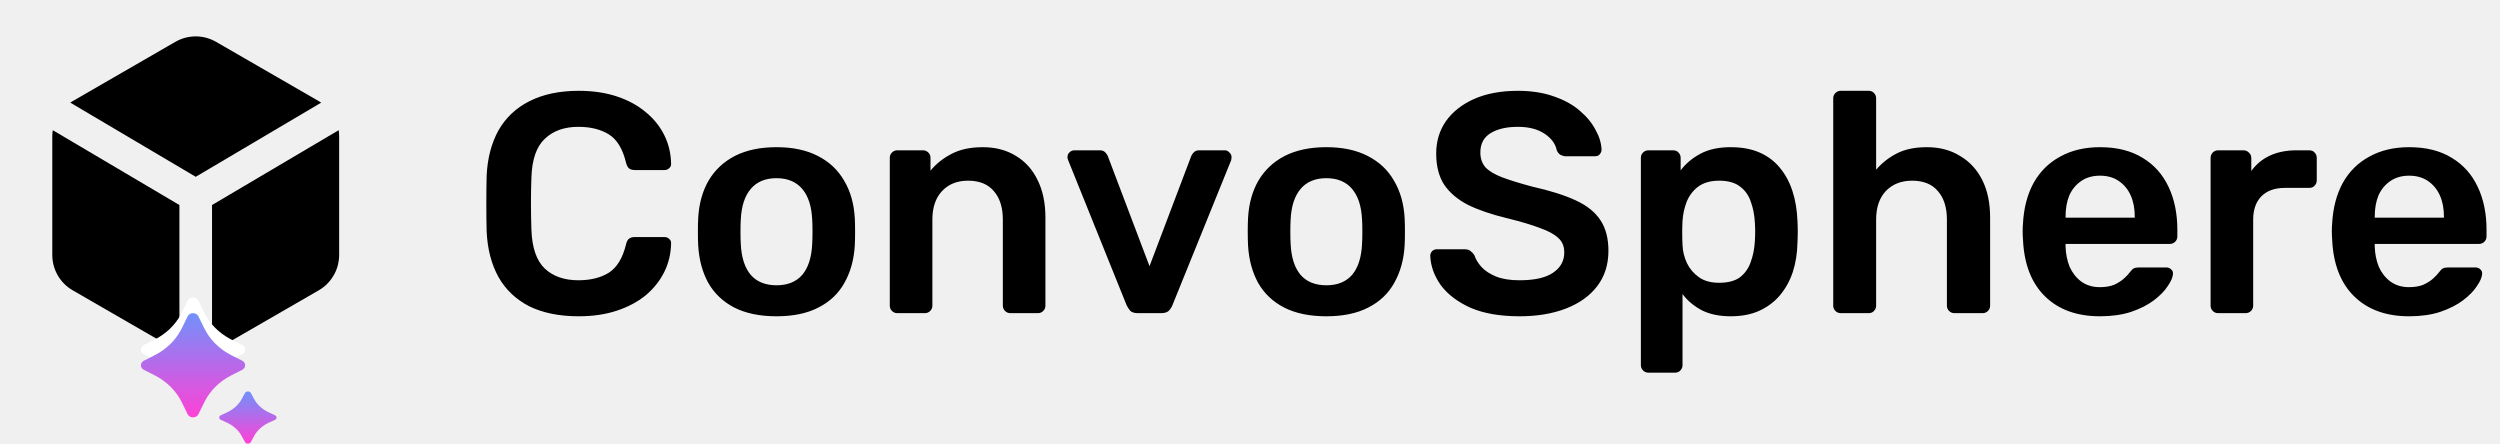
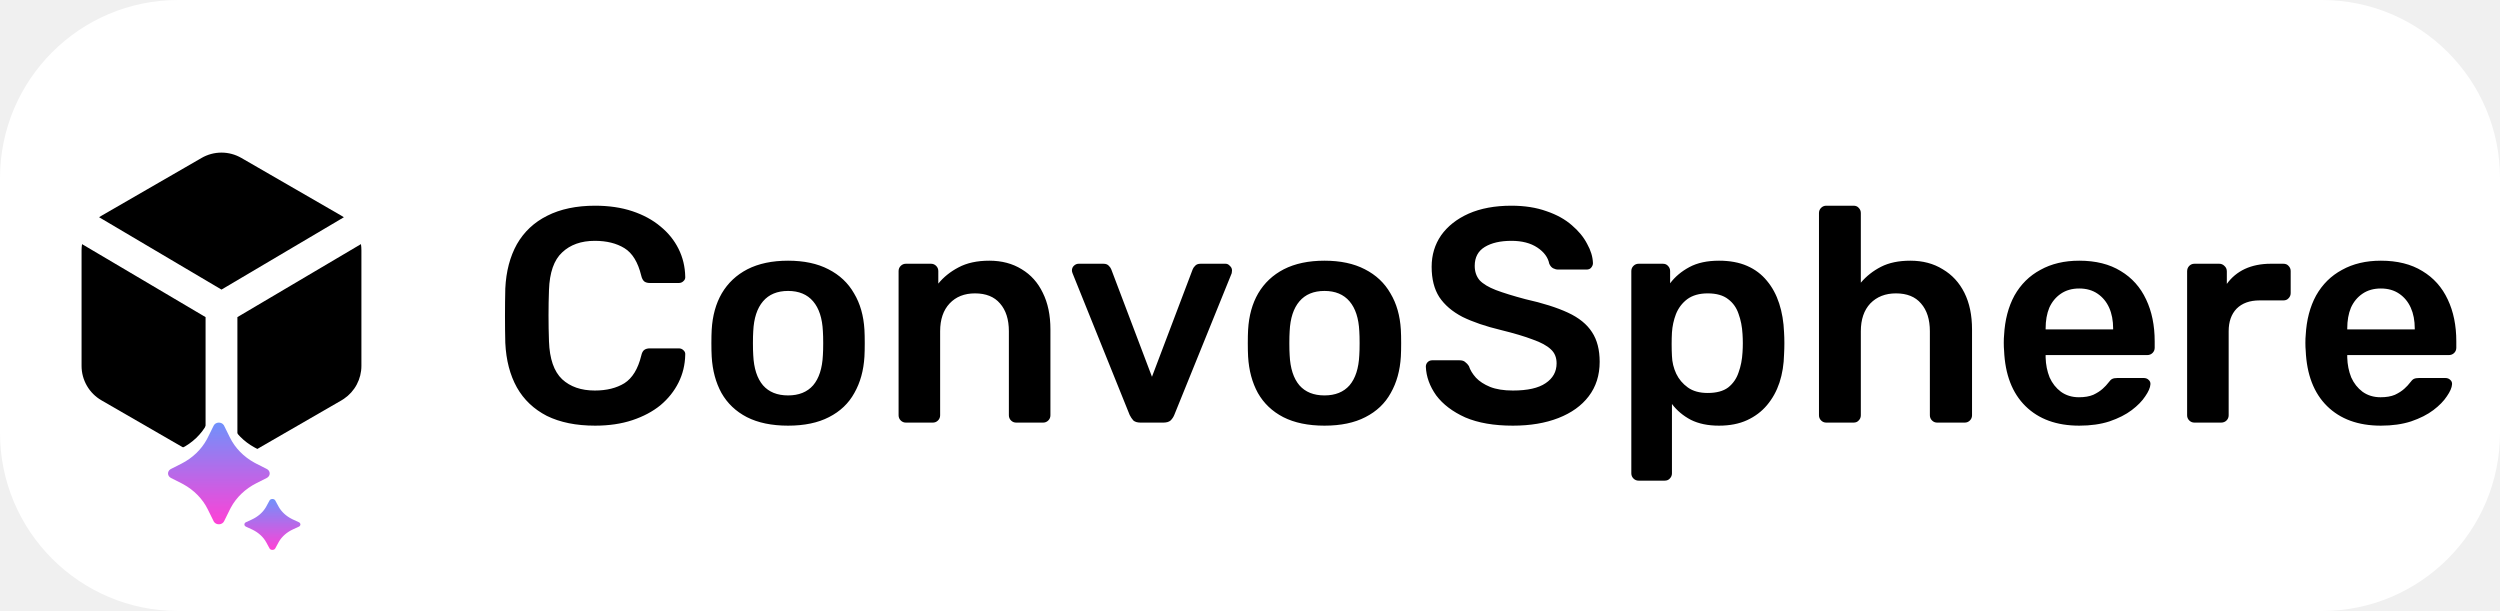
- <svg xmlns="http://www.w3.org/2000/svg" width="479" height="85" viewBox="0 0 479 85" fill="none">
-   <path d="M64.891 24.944L64.959 25.538L64.981 26.144V48.856C64.981 50.133 64.668 51.39 64.069 52.518C63.47 53.646 62.604 54.609 61.547 55.325L61.078 55.622L41.406 66.978L41.019 67.188L40.625 67.375V39.281L64.891 24.944ZM10.109 24.944L34.375 39.284V67.372C34.108 67.255 33.847 67.124 33.594 66.978L13.925 55.622C12.737 54.936 11.751 53.95 11.066 52.762C10.38 51.575 10.019 50.228 10.019 48.856V26.144C10.019 25.738 10.05 25.337 10.113 24.944H10.109ZM41.406 8.022L61.075 19.378C61.231 19.472 61.388 19.566 61.538 19.666L37.5 33.875L13.463 19.663C13.613 19.561 13.768 19.465 13.925 19.375L33.594 8.019C34.781 7.333 36.129 6.972 37.5 6.972C38.871 6.972 40.219 7.336 41.406 8.022Z" fill="black" />
-   <path d="M35.96 57.6C36.335 56.84 37.491 56.803 37.945 57.486L38.01 57.6L39.167 59.945C40.178 61.992 41.858 63.712 43.984 64.876L44.342 65.065L46.396 66.105C46.56 66.187 46.697 66.305 46.797 66.447C46.897 66.59 46.956 66.753 46.968 66.921C46.98 67.089 46.945 67.257 46.866 67.41C46.788 67.563 46.667 67.696 46.517 67.797L46.397 67.867L44.342 68.907C42.173 70.005 40.429 71.673 39.342 73.689L39.167 74.027L38.01 76.372C37.635 77.132 36.479 77.169 36.025 76.486L35.96 76.372L34.803 74.027C33.792 71.98 32.112 70.259 29.986 69.096L29.628 68.907L27.574 67.867C27.41 67.784 27.273 67.666 27.173 67.524C27.073 67.381 27.014 67.218 27.002 67.05C26.99 66.882 27.025 66.714 27.104 66.561C27.183 66.408 27.302 66.275 27.453 66.175L27.573 66.105L29.628 65.065C31.797 63.966 33.541 62.298 34.628 60.283L34.803 59.945L35.96 57.6Z" fill="white" />
-   <path d="M35.96 60.6C36.335 59.84 37.491 59.803 37.945 60.486L38.01 60.6L39.167 62.945C40.178 64.992 41.858 66.712 43.984 67.876L44.342 68.065L46.396 69.105C46.56 69.187 46.697 69.305 46.797 69.447C46.897 69.59 46.956 69.753 46.968 69.921C46.98 70.089 46.945 70.257 46.866 70.41C46.788 70.563 46.667 70.696 46.517 70.797L46.397 70.867L44.342 71.907C42.173 73.005 40.429 74.673 39.342 76.689L39.167 77.027L38.01 79.372C37.635 80.132 36.479 80.169 36.025 79.486L35.96 79.372L34.803 77.027C33.792 74.98 32.112 73.259 29.986 72.096L29.628 71.907L27.574 70.867C27.41 70.784 27.273 70.666 27.173 70.524C27.073 70.381 27.014 70.218 27.002 70.05C26.99 69.882 27.025 69.714 27.104 69.561C27.183 69.408 27.302 69.275 27.453 69.175L27.573 69.105L29.628 68.065C31.797 66.966 33.541 65.298 34.628 63.283L34.803 62.945L35.96 60.6Z" fill="url(#paint0_linear_24_96)" />
-   <path d="M46.935 75.3C47.142 74.92 47.779 74.901 48.029 75.243L48.065 75.3L48.702 76.474C49.259 77.499 50.184 78.361 51.355 78.944L51.552 79.038L52.684 79.559C52.774 79.6 52.85 79.659 52.905 79.731C52.96 79.802 52.992 79.883 52.999 79.968C53.005 80.052 52.986 80.136 52.943 80.213C52.9 80.289 52.833 80.356 52.751 80.406L52.685 80.441L51.552 80.962C50.358 81.512 49.397 82.347 48.798 83.356L48.702 83.526L48.065 84.7C47.858 85.08 47.221 85.099 46.971 84.757L46.935 84.7L46.298 83.526C45.741 82.501 44.816 81.639 43.645 81.056L43.448 80.962L42.316 80.441C42.226 80.4 42.15 80.341 42.095 80.269C42.04 80.198 42.008 80.117 42.001 80.032C41.995 79.948 42.014 79.864 42.057 79.787C42.1 79.711 42.167 79.644 42.249 79.594L42.315 79.559L43.448 79.038C44.642 78.488 45.603 77.653 46.202 76.644L46.298 76.474L46.935 75.3Z" fill="url(#paint1_linear_24_96)" />
-   <path d="M110.88 60.6C107.16 60.6 104 59.96 101.4 58.68C98.84 57.36 96.88 55.5 95.52 53.1C94.16 50.66 93.4 47.74 93.24 44.34C93.2 42.7 93.18 40.94 93.18 39.06C93.18 37.18 93.2 35.38 93.24 33.66C93.4 30.3 94.16 27.4 95.52 24.96C96.92 22.52 98.9 20.66 101.46 19.38C104.06 18.06 107.2 17.4 110.88 17.4C113.6 17.4 116.04 17.76 118.2 18.48C120.36 19.2 122.2 20.2 123.72 21.48C125.24 22.72 126.42 24.18 127.26 25.86C128.1 27.54 128.54 29.36 128.58 31.32C128.62 31.68 128.5 31.98 128.22 32.22C127.98 32.46 127.68 32.58 127.32 32.58H121.62C121.18 32.58 120.82 32.48 120.54 32.28C120.26 32.04 120.06 31.66 119.94 31.14C119.3 28.5 118.2 26.7 116.64 25.74C115.08 24.78 113.14 24.3 110.82 24.3C108.14 24.3 106 25.06 104.4 26.58C102.8 28.06 101.94 30.52 101.82 33.96C101.7 37.24 101.7 40.6 101.82 44.04C101.94 47.48 102.8 49.96 104.4 51.48C106 52.96 108.14 53.7 110.82 53.7C113.14 53.7 115.08 53.22 116.64 52.26C118.2 51.26 119.3 49.46 119.94 46.86C120.06 46.3 120.26 45.92 120.54 45.72C120.82 45.52 121.18 45.42 121.62 45.42H127.32C127.68 45.42 127.98 45.54 128.22 45.78C128.5 46.02 128.62 46.32 128.58 46.68C128.54 48.64 128.1 50.46 127.26 52.14C126.42 53.82 125.24 55.3 123.72 56.58C122.2 57.82 120.36 58.8 118.2 59.52C116.04 60.24 113.6 60.6 110.88 60.6ZM148.776 60.6C145.576 60.6 142.876 60.04 140.676 58.92C138.516 57.8 136.856 56.22 135.696 54.18C134.576 52.14 133.936 49.76 133.776 47.04C133.736 46.32 133.716 45.44 133.716 44.4C133.716 43.36 133.736 42.48 133.776 41.76C133.936 39 134.596 36.62 135.756 34.62C136.956 32.58 138.636 31 140.796 29.88C142.996 28.76 145.656 28.2 148.776 28.2C151.896 28.2 154.536 28.76 156.696 29.88C158.896 31 160.576 32.58 161.736 34.62C162.936 36.62 163.616 39 163.776 41.76C163.816 42.48 163.836 43.36 163.836 44.4C163.836 45.44 163.816 46.32 163.776 47.04C163.616 49.76 162.956 52.14 161.796 54.18C160.676 56.22 159.016 57.8 156.816 58.92C154.656 60.04 151.976 60.6 148.776 60.6ZM148.776 54.66C150.896 54.66 152.536 54 153.696 52.68C154.856 51.32 155.496 49.34 155.616 46.74C155.656 46.14 155.676 45.36 155.676 44.4C155.676 43.44 155.656 42.66 155.616 42.06C155.496 39.5 154.856 37.54 153.696 36.18C152.536 34.82 150.896 34.14 148.776 34.14C146.656 34.14 145.016 34.82 143.856 36.18C142.696 37.54 142.056 39.5 141.936 42.06C141.896 42.66 141.876 43.44 141.876 44.4C141.876 45.36 141.896 46.14 141.936 46.74C142.056 49.34 142.696 51.32 143.856 52.68C145.016 54 146.656 54.66 148.776 54.66ZM171.923 60C171.523 60 171.183 59.86 170.903 59.58C170.623 59.3 170.483 58.96 170.483 58.56V30.24C170.483 29.84 170.623 29.5 170.903 29.22C171.183 28.94 171.523 28.8 171.923 28.8H176.843C177.243 28.8 177.583 28.94 177.863 29.22C178.143 29.5 178.283 29.84 178.283 30.24V32.7C179.323 31.42 180.643 30.36 182.243 29.52C183.883 28.64 185.903 28.2 188.303 28.2C190.743 28.2 192.863 28.76 194.663 29.88C196.463 30.96 197.843 32.5 198.803 34.5C199.803 36.5 200.303 38.9 200.303 41.7V58.56C200.303 58.96 200.163 59.3 199.883 59.58C199.603 59.86 199.263 60 198.863 60H193.583C193.183 60 192.843 59.86 192.563 59.58C192.283 59.3 192.143 58.96 192.143 58.56V42.06C192.143 39.74 191.563 37.92 190.403 36.6C189.283 35.28 187.643 34.62 185.483 34.62C183.403 34.62 181.743 35.28 180.503 36.6C179.263 37.92 178.643 39.74 178.643 42.06V58.56C178.643 58.96 178.503 59.3 178.223 59.58C177.943 59.86 177.603 60 177.203 60H171.923ZM218.027 60C217.387 60 216.907 59.86 216.587 59.58C216.307 59.26 216.067 58.9 215.867 58.5L204.647 30.66C204.567 30.46 204.527 30.28 204.527 30.12C204.527 29.76 204.647 29.46 204.887 29.22C205.167 28.94 205.487 28.8 205.847 28.8H210.707C211.187 28.8 211.547 28.94 211.787 29.22C212.027 29.46 212.187 29.7 212.267 29.94L220.247 51L228.227 29.94C228.307 29.7 228.467 29.46 228.707 29.22C228.947 28.94 229.307 28.8 229.787 28.8H234.707C235.027 28.8 235.307 28.94 235.547 29.22C235.827 29.46 235.967 29.76 235.967 30.12C235.967 30.28 235.947 30.46 235.907 30.66L224.627 58.5C224.467 58.9 224.227 59.26 223.907 59.58C223.587 59.86 223.107 60 222.467 60H218.027ZM254.127 60.6C250.927 60.6 248.227 60.04 246.027 58.92C243.867 57.8 242.207 56.22 241.047 54.18C239.927 52.14 239.287 49.76 239.127 47.04C239.087 46.32 239.067 45.44 239.067 44.4C239.067 43.36 239.087 42.48 239.127 41.76C239.287 39 239.947 36.62 241.107 34.62C242.307 32.58 243.987 31 246.147 29.88C248.347 28.76 251.007 28.2 254.127 28.2C257.247 28.2 259.887 28.76 262.047 29.88C264.247 31 265.927 32.58 267.087 34.62C268.287 36.62 268.967 39 269.127 41.76C269.167 42.48 269.187 43.36 269.187 44.4C269.187 45.44 269.167 46.32 269.127 47.04C268.967 49.76 268.307 52.14 267.147 54.18C266.027 56.22 264.367 57.8 262.167 58.92C260.007 60.04 257.327 60.6 254.127 60.6ZM254.127 54.66C256.247 54.66 257.887 54 259.047 52.68C260.207 51.32 260.847 49.34 260.967 46.74C261.007 46.14 261.027 45.36 261.027 44.4C261.027 43.44 261.007 42.66 260.967 42.06C260.847 39.5 260.207 37.54 259.047 36.18C257.887 34.82 256.247 34.14 254.127 34.14C252.007 34.14 250.367 34.82 249.207 36.18C248.047 37.54 247.407 39.5 247.287 42.06C247.247 42.66 247.227 43.44 247.227 44.4C247.227 45.36 247.247 46.14 247.287 46.74C247.407 49.34 248.047 51.32 249.207 52.68C250.367 54 252.007 54.66 254.127 54.66ZM291.135 60.6C287.415 60.6 284.295 60.06 281.775 58.98C279.295 57.86 277.395 56.42 276.075 54.66C274.795 52.86 274.115 50.98 274.035 49.02C274.035 48.66 274.155 48.36 274.395 48.12C274.635 47.88 274.935 47.76 275.295 47.76H280.635C281.155 47.76 281.535 47.88 281.775 48.12C282.055 48.32 282.295 48.58 282.495 48.9C282.735 49.66 283.195 50.42 283.875 51.18C284.555 51.9 285.475 52.5 286.635 52.98C287.835 53.46 289.335 53.7 291.135 53.7C294.015 53.7 296.155 53.22 297.555 52.26C298.995 51.3 299.715 50 299.715 48.36C299.715 47.2 299.335 46.28 298.575 45.6C297.815 44.88 296.635 44.24 295.035 43.68C293.475 43.08 291.395 42.46 288.795 41.82C285.795 41.1 283.275 40.24 281.235 39.24C279.235 38.2 277.715 36.9 276.675 35.34C275.675 33.78 275.175 31.8 275.175 29.4C275.175 27.08 275.795 25.02 277.035 23.22C278.315 21.42 280.115 20 282.435 18.96C284.795 17.92 287.595 17.4 290.835 17.4C293.435 17.4 295.735 17.76 297.735 18.48C299.735 19.16 301.395 20.08 302.715 21.24C304.035 22.36 305.035 23.58 305.715 24.9C306.435 26.18 306.815 27.44 306.855 28.68C306.855 29 306.735 29.3 306.495 29.58C306.295 29.82 305.995 29.94 305.595 29.94H300.015C299.695 29.94 299.375 29.86 299.055 29.7C298.735 29.54 298.475 29.24 298.275 28.8C298.035 27.56 297.255 26.5 295.935 25.62C294.615 24.74 292.915 24.3 290.835 24.3C288.675 24.3 286.935 24.7 285.615 25.5C284.295 26.3 283.635 27.54 283.635 29.22C283.635 30.34 283.955 31.28 284.595 32.04C285.275 32.76 286.335 33.4 287.775 33.96C289.255 34.52 291.195 35.12 293.595 35.76C296.995 36.52 299.775 37.4 301.935 38.4C304.095 39.4 305.675 40.68 306.675 42.24C307.675 43.76 308.175 45.7 308.175 48.06C308.175 50.7 307.455 52.96 306.015 54.84C304.615 56.68 302.635 58.1 300.075 59.1C297.515 60.1 294.535 60.6 291.135 60.6ZM315.831 71.4C315.431 71.4 315.091 71.26 314.811 70.98C314.531 70.7 314.391 70.36 314.391 69.96V30.24C314.391 29.84 314.531 29.5 314.811 29.22C315.091 28.94 315.431 28.8 315.831 28.8H320.571C321.011 28.8 321.351 28.94 321.591 29.22C321.871 29.5 322.011 29.84 322.011 30.24V32.64C322.971 31.36 324.231 30.3 325.791 29.46C327.351 28.62 329.291 28.2 331.611 28.2C333.731 28.2 335.571 28.54 337.131 29.22C338.691 29.9 339.991 30.88 341.031 32.16C342.071 33.4 342.871 34.88 343.431 36.6C343.991 38.32 344.311 40.22 344.391 42.3C344.431 42.98 344.451 43.68 344.451 44.4C344.451 45.12 344.431 45.84 344.391 46.56C344.351 48.56 344.051 50.42 343.491 52.14C342.931 53.82 342.111 55.3 341.031 56.58C339.991 57.82 338.691 58.8 337.131 59.52C335.571 60.24 333.731 60.6 331.611 60.6C329.451 60.6 327.611 60.22 326.091 59.46C324.571 58.66 323.331 57.62 322.371 56.34V69.96C322.371 70.36 322.231 70.7 321.951 70.98C321.711 71.26 321.371 71.4 320.931 71.4H315.831ZM329.391 54.18C331.111 54.18 332.451 53.82 333.411 53.1C334.371 52.34 335.051 51.36 335.451 50.16C335.891 48.96 336.151 47.64 336.231 46.2C336.311 45 336.311 43.8 336.231 42.6C336.151 41.16 335.891 39.84 335.451 38.64C335.051 37.44 334.371 36.48 333.411 35.76C332.451 35 331.111 34.62 329.391 34.62C327.751 34.62 326.411 35 325.371 35.76C324.371 36.52 323.631 37.5 323.151 38.7C322.711 39.86 322.451 41.06 322.371 42.3C322.331 43.02 322.311 43.78 322.311 44.58C322.311 45.38 322.331 46.16 322.371 46.92C322.411 48.12 322.691 49.28 323.211 50.4C323.731 51.48 324.491 52.38 325.491 53.1C326.491 53.82 327.791 54.18 329.391 54.18ZM352.687 60C352.287 60 351.947 59.86 351.667 59.58C351.387 59.3 351.247 58.96 351.247 58.56V18.84C351.247 18.44 351.387 18.1 351.667 17.82C351.947 17.54 352.287 17.4 352.687 17.4H358.027C358.467 17.4 358.807 17.54 359.047 17.82C359.327 18.1 359.467 18.44 359.467 18.84V32.52C360.547 31.24 361.867 30.2 363.427 29.4C364.987 28.6 366.907 28.2 369.187 28.2C371.627 28.2 373.747 28.76 375.547 29.88C377.387 30.96 378.807 32.5 379.807 34.5C380.807 36.5 381.307 38.9 381.307 41.7V58.56C381.307 58.96 381.167 59.3 380.887 59.58C380.607 59.86 380.267 60 379.867 60H374.467C374.067 60 373.727 59.86 373.447 59.58C373.167 59.3 373.027 58.96 373.027 58.56V42.06C373.027 39.74 372.447 37.92 371.287 36.6C370.167 35.28 368.527 34.62 366.367 34.62C364.287 34.62 362.607 35.28 361.327 36.6C360.087 37.92 359.467 39.74 359.467 42.06V58.56C359.467 58.96 359.327 59.3 359.047 59.58C358.807 59.86 358.467 60 358.027 60H352.687ZM402.361 60.6C397.921 60.6 394.401 59.32 391.801 56.76C389.201 54.2 387.801 50.56 387.601 45.84C387.561 45.44 387.541 44.94 387.541 44.34C387.541 43.7 387.561 43.2 387.601 42.84C387.761 39.84 388.441 37.24 389.641 35.04C390.881 32.84 392.581 31.16 394.741 30C396.901 28.8 399.441 28.2 402.361 28.2C405.601 28.2 408.321 28.88 410.521 30.24C412.721 31.56 414.381 33.42 415.501 35.82C416.621 38.18 417.181 40.92 417.181 44.04V45.3C417.181 45.7 417.041 46.04 416.761 46.32C416.481 46.6 416.121 46.74 415.681 46.74H395.761C395.761 46.74 395.761 46.8 395.761 46.92C395.761 47.04 395.761 47.14 395.761 47.22C395.801 48.62 396.061 49.92 396.541 51.12C397.061 52.28 397.801 53.22 398.761 53.94C399.761 54.66 400.941 55.02 402.301 55.02C403.421 55.02 404.361 54.86 405.121 54.54C405.881 54.18 406.501 53.78 406.981 53.34C407.461 52.9 407.801 52.54 408.001 52.26C408.361 51.78 408.641 51.5 408.841 51.42C409.081 51.3 409.421 51.24 409.861 51.24H415.021C415.421 51.24 415.741 51.36 415.981 51.6C416.261 51.84 416.381 52.14 416.341 52.5C416.301 53.14 415.961 53.92 415.321 54.84C414.721 55.76 413.841 56.66 412.681 57.54C411.521 58.42 410.061 59.16 408.301 59.76C406.581 60.32 404.601 60.6 402.361 60.6ZM395.761 41.7H409.021V41.52C409.021 39.96 408.761 38.6 408.241 37.44C407.721 36.28 406.961 35.36 405.961 34.68C404.961 34 403.761 33.66 402.361 33.66C400.961 33.66 399.761 34 398.761 34.68C397.761 35.36 397.001 36.28 396.481 37.44C396.001 38.6 395.761 39.96 395.761 41.52V41.7ZM424.99 60C424.59 60 424.25 59.86 423.97 59.58C423.69 59.3 423.55 58.96 423.55 58.56V30.3C423.55 29.86 423.69 29.5 423.97 29.22C424.25 28.94 424.59 28.8 424.99 28.8H429.85C430.25 28.8 430.59 28.94 430.87 29.22C431.19 29.5 431.35 29.86 431.35 30.3V32.76C432.27 31.48 433.45 30.5 434.89 29.82C436.37 29.14 438.07 28.8 439.99 28.8H442.45C442.89 28.8 443.23 28.94 443.47 29.22C443.75 29.5 443.89 29.84 443.89 30.24V34.56C443.89 34.96 443.75 35.3 443.47 35.58C443.23 35.86 442.89 36 442.45 36H437.77C435.85 36 434.35 36.54 433.27 37.62C432.23 38.7 431.71 40.18 431.71 42.06V58.56C431.71 58.96 431.57 59.3 431.29 59.58C431.01 59.86 430.65 60 430.21 60H424.99ZM461.599 60.6C457.159 60.6 453.639 59.32 451.039 56.76C448.439 54.2 447.039 50.56 446.839 45.84C446.799 45.44 446.779 44.94 446.779 44.34C446.779 43.7 446.799 43.2 446.839 42.84C446.999 39.84 447.679 37.24 448.879 35.04C450.119 32.84 451.819 31.16 453.979 30C456.139 28.8 458.679 28.2 461.599 28.2C464.839 28.2 467.559 28.88 469.759 30.24C471.959 31.56 473.619 33.42 474.739 35.82C475.859 38.18 476.419 40.92 476.419 44.04V45.3C476.419 45.7 476.279 46.04 475.999 46.32C475.719 46.6 475.359 46.74 474.919 46.74H454.999C454.999 46.74 454.999 46.8 454.999 46.92C454.999 47.04 454.999 47.14 454.999 47.22C455.039 48.62 455.299 49.92 455.779 51.12C456.299 52.28 457.039 53.22 457.999 53.94C458.999 54.66 460.179 55.02 461.539 55.02C462.659 55.02 463.599 54.86 464.359 54.54C465.119 54.18 465.739 53.78 466.219 53.34C466.699 52.9 467.039 52.54 467.239 52.26C467.599 51.78 467.879 51.5 468.079 51.42C468.319 51.3 468.659 51.24 469.099 51.24H474.259C474.659 51.24 474.979 51.36 475.219 51.6C475.499 51.84 475.619 52.14 475.579 52.5C475.539 53.14 475.199 53.92 474.559 54.84C473.959 55.76 473.079 56.66 471.919 57.54C470.759 58.42 469.299 59.16 467.539 59.76C465.819 60.32 463.839 60.6 461.599 60.6ZM454.999 41.7H468.259V41.52C468.259 39.96 467.999 38.6 467.479 37.44C466.959 36.28 466.199 35.36 465.199 34.68C464.199 34 462.999 33.66 461.599 33.66C460.199 33.66 458.999 34 457.999 34.68C456.999 35.36 456.239 36.28 455.719 37.44C455.239 38.6 454.999 39.96 454.999 41.52V41.7Z" fill="black" />
+ <svg xmlns="http://www.w3.org/2000/svg" width="491" height="120" viewBox="0 0 491 120" fill="none">
+   <rect width="491" height="120" rx="35" fill="white" />
+   <path d="M70.891 47.944L70.959 48.538L70.981 49.144V71.856C70.981 73.133 70.668 74.39 70.069 75.518C69.47 76.646 68.604 77.609 67.547 78.325L67.078 78.622L47.406 89.978L47.019 90.188L46.625 90.375V62.281L70.891 47.944ZM16.109 47.944L40.375 62.284V90.372C40.108 90.255 39.847 90.124 39.594 89.978L19.925 78.622C18.737 77.936 17.751 76.95 17.066 75.762C16.38 74.575 16.019 73.228 16.019 71.856V49.144C16.019 48.737 16.05 48.337 16.113 47.944H16.109ZM47.406 31.022L67.075 42.378C67.231 42.472 67.388 42.566 67.537 42.666L43.5 56.875L19.462 42.663C19.613 42.561 19.767 42.465 19.925 42.375L39.594 31.019C40.781 30.333 42.129 29.972 43.5 29.972C44.871 29.972 46.219 30.336 47.406 31.022Z" fill="black" />
+   <path d="M41.96 80.6C42.335 79.84 43.491 79.803 43.945 80.486L44.01 80.6L45.167 82.945C46.178 84.992 47.858 86.712 49.984 87.876L50.342 88.065L52.396 89.105C52.56 89.187 52.697 89.305 52.797 89.447C52.897 89.59 52.956 89.753 52.968 89.921C52.98 90.089 52.945 90.257 52.866 90.41C52.788 90.563 52.667 90.696 52.517 90.797L52.397 90.867L50.342 91.907C48.173 93.005 46.429 94.673 45.342 96.689L45.167 97.027L44.01 99.372C43.635 100.132 42.479 100.169 42.025 99.486L41.96 99.372L40.803 97.027C39.792 94.98 38.112 93.259 35.986 92.096L35.628 91.907L33.574 90.867C33.41 90.784 33.273 90.666 33.173 90.524C33.073 90.381 33.014 90.218 33.002 90.05C32.99 89.882 33.025 89.714 33.104 89.561C33.182 89.408 33.303 89.275 33.453 89.175L33.573 89.105L35.628 88.065C37.797 86.966 39.541 85.298 40.628 83.283L40.803 82.945L41.96 80.6Z" fill="white" />
+   <path d="M41.96 83.6C42.335 82.84 43.491 82.803 43.945 83.486L44.01 83.6L45.167 85.945C46.178 87.992 47.858 89.712 49.984 90.876L50.342 91.065L52.396 92.105C52.56 92.187 52.697 92.305 52.797 92.447C52.897 92.59 52.956 92.753 52.968 92.921C52.98 93.089 52.945 93.257 52.866 93.41C52.788 93.563 52.667 93.696 52.517 93.797L52.397 93.867L50.342 94.907C48.173 96.005 46.429 97.673 45.342 99.689L45.167 100.027L44.01 102.372C43.635 103.132 42.479 103.169 42.025 102.486L41.96 102.372L40.803 100.027C39.792 97.98 38.112 96.259 35.986 95.096L35.628 94.907L33.574 93.867C33.41 93.784 33.273 93.666 33.173 93.524C33.073 93.381 33.014 93.218 33.002 93.05C32.99 92.882 33.025 92.714 33.104 92.561C33.182 92.408 33.303 92.275 33.453 92.175L33.573 92.105L35.628 91.065C37.797 89.966 39.541 88.298 40.628 86.283L40.803 85.945L41.96 83.6Z" fill="url(#paint0_linear_64_11)" />
+   <path d="M52.935 98.3C53.142 97.92 53.779 97.901 54.029 98.243L54.065 98.3L54.702 99.474C55.259 100.499 56.184 101.361 57.355 101.943L57.552 102.038L58.684 102.559C58.774 102.6 58.85 102.659 58.905 102.73C58.96 102.802 58.992 102.883 58.999 102.968C59.005 103.052 58.986 103.136 58.943 103.213C58.9 103.289 58.833 103.356 58.751 103.406L58.685 103.441L57.552 103.962C56.358 104.512 55.397 105.347 54.798 106.356L54.702 106.526L54.065 107.7C53.858 108.08 53.221 108.099 52.971 107.757L52.935 107.7L52.298 106.526C51.741 105.501 50.816 104.639 49.645 104.057L49.448 103.962L48.316 103.441C48.226 103.4 48.15 103.341 48.095 103.27C48.04 103.198 48.008 103.117 48.001 103.032C47.995 102.948 48.014 102.864 48.057 102.787C48.1 102.711 48.167 102.644 48.249 102.594L48.315 102.559L49.448 102.038C50.642 101.488 51.603 100.653 52.202 99.644L52.298 99.474L52.935 98.3Z" fill="url(#paint1_linear_64_11)" />
+   <path d="M116.88 83.6C113.16 83.6 110 82.96 107.4 81.68C104.84 80.36 102.88 78.5 101.52 76.1C100.16 73.66 99.4 70.74 99.24 67.34C99.2 65.7 99.18 63.94 99.18 62.06C99.18 60.18 99.2 58.38 99.24 56.66C99.4 53.3 100.16 50.4 101.52 47.96C102.92 45.52 104.9 43.66 107.46 42.38C110.06 41.06 113.2 40.4 116.88 40.4C119.6 40.4 122.04 40.76 124.2 41.48C126.36 42.2 128.2 43.2 129.72 44.48C131.24 45.72 132.42 47.18 133.26 48.86C134.1 50.54 134.54 52.36 134.58 54.32C134.62 54.68 134.5 54.98 134.22 55.22C133.98 55.46 133.68 55.58 133.32 55.58H127.62C127.18 55.58 126.82 55.48 126.54 55.28C126.26 55.04 126.06 54.66 125.94 54.14C125.3 51.5 124.2 49.7 122.64 48.74C121.08 47.78 119.14 47.3 116.82 47.3C114.14 47.3 112 48.06 110.4 49.58C108.8 51.06 107.94 53.52 107.82 56.96C107.7 60.24 107.7 63.6 107.82 67.04C107.94 70.48 108.8 72.96 110.4 74.48C112 75.96 114.14 76.7 116.82 76.7C119.14 76.7 121.08 76.22 122.64 75.26C124.2 74.26 125.3 72.46 125.94 69.86C126.06 69.3 126.26 68.92 126.54 68.72C126.82 68.52 127.18 68.42 127.62 68.42H133.32C133.68 68.42 133.98 68.54 134.22 68.78C134.5 69.02 134.62 69.32 134.58 69.68C134.54 71.64 134.1 73.46 133.26 75.14C132.42 76.82 131.24 78.3 129.72 79.58C128.2 80.82 126.36 81.8 124.2 82.52C122.04 83.24 119.6 83.6 116.88 83.6ZM154.776 83.6C151.576 83.6 148.876 83.04 146.676 81.92C144.516 80.8 142.856 79.22 141.696 77.18C140.576 75.14 139.936 72.76 139.776 70.04C139.736 69.32 139.716 68.44 139.716 67.4C139.716 66.36 139.736 65.48 139.776 64.76C139.936 62 140.596 59.62 141.756 57.62C142.956 55.58 144.636 54 146.796 52.88C148.996 51.76 151.656 51.2 154.776 51.2C157.896 51.2 160.536 51.76 162.696 52.88C164.896 54 166.576 55.58 167.736 57.62C168.936 59.62 169.616 62 169.776 64.76C169.816 65.48 169.836 66.36 169.836 67.4C169.836 68.44 169.816 69.32 169.776 70.04C169.616 72.76 168.956 75.14 167.796 77.18C166.676 79.22 165.016 80.8 162.816 81.92C160.656 83.04 157.976 83.6 154.776 83.6ZM154.776 77.66C156.896 77.66 158.536 77 159.696 75.68C160.856 74.32 161.496 72.34 161.616 69.74C161.656 69.14 161.676 68.36 161.676 67.4C161.676 66.44 161.656 65.66 161.616 65.06C161.496 62.5 160.856 60.54 159.696 59.18C158.536 57.82 156.896 57.14 154.776 57.14C152.656 57.14 151.016 57.82 149.856 59.18C148.696 60.54 148.056 62.5 147.936 65.06C147.896 65.66 147.876 66.44 147.876 67.4C147.876 68.36 147.896 69.14 147.936 69.74C148.056 72.34 148.696 74.32 149.856 75.68C151.016 77 152.656 77.66 154.776 77.66ZM177.923 83C177.523 83 177.183 82.86 176.903 82.58C176.623 82.3 176.483 81.96 176.483 81.56V53.24C176.483 52.84 176.623 52.5 176.903 52.22C177.183 51.94 177.523 51.8 177.923 51.8H182.843C183.243 51.8 183.583 51.94 183.863 52.22C184.143 52.5 184.283 52.84 184.283 53.24V55.7C185.323 54.42 186.643 53.36 188.243 52.52C189.883 51.64 191.903 51.2 194.303 51.2C196.743 51.2 198.863 51.76 200.663 52.88C202.463 53.96 203.843 55.5 204.803 57.5C205.803 59.5 206.303 61.9 206.303 64.7V81.56C206.303 81.96 206.163 82.3 205.883 82.58C205.603 82.86 205.263 83 204.863 83H199.583C199.183 83 198.843 82.86 198.563 82.58C198.283 82.3 198.143 81.96 198.143 81.56V65.06C198.143 62.74 197.563 60.92 196.403 59.6C195.283 58.28 193.643 57.62 191.483 57.62C189.403 57.62 187.743 58.28 186.503 59.6C185.263 60.92 184.643 62.74 184.643 65.06V81.56C184.643 81.96 184.503 82.3 184.223 82.58C183.943 82.86 183.603 83 183.203 83H177.923ZM224.027 83C223.387 83 222.907 82.86 222.587 82.58C222.307 82.26 222.067 81.9 221.867 81.5L210.647 53.66C210.567 53.46 210.527 53.28 210.527 53.12C210.527 52.76 210.647 52.46 210.887 52.22C211.167 51.94 211.487 51.8 211.847 51.8H216.707C217.187 51.8 217.547 51.94 217.787 52.22C218.027 52.46 218.187 52.7 218.267 52.94L226.247 74L234.227 52.94C234.307 52.7 234.467 52.46 234.707 52.22C234.947 51.94 235.307 51.8 235.787 51.8H240.707C241.027 51.8 241.307 51.94 241.547 52.22C241.827 52.46 241.967 52.76 241.967 53.12C241.967 53.28 241.947 53.46 241.907 53.66L230.627 81.5C230.467 81.9 230.227 82.26 229.907 82.58C229.587 82.86 229.107 83 228.467 83H224.027ZM260.127 83.6C256.927 83.6 254.227 83.04 252.027 81.92C249.867 80.8 248.207 79.22 247.047 77.18C245.927 75.14 245.287 72.76 245.127 70.04C245.087 69.32 245.067 68.44 245.067 67.4C245.067 66.36 245.087 65.48 245.127 64.76C245.287 62 245.947 59.62 247.107 57.62C248.307 55.58 249.987 54 252.147 52.88C254.347 51.76 257.007 51.2 260.127 51.2C263.247 51.2 265.887 51.76 268.047 52.88C270.247 54 271.927 55.58 273.087 57.62C274.287 59.62 274.967 62 275.127 64.76C275.167 65.48 275.187 66.36 275.187 67.4C275.187 68.44 275.167 69.32 275.127 70.04C274.967 72.76 274.307 75.14 273.147 77.18C272.027 79.22 270.367 80.8 268.167 81.92C266.007 83.04 263.327 83.6 260.127 83.6ZM260.127 77.66C262.247 77.66 263.887 77 265.047 75.68C266.207 74.32 266.847 72.34 266.967 69.74C267.007 69.14 267.027 68.36 267.027 67.4C267.027 66.44 267.007 65.66 266.967 65.06C266.847 62.5 266.207 60.54 265.047 59.18C263.887 57.82 262.247 57.14 260.127 57.14C258.007 57.14 256.367 57.82 255.207 59.18C254.047 60.54 253.407 62.5 253.287 65.06C253.247 65.66 253.227 66.44 253.227 67.4C253.227 68.36 253.247 69.14 253.287 69.74C253.407 72.34 254.047 74.32 255.207 75.68C256.367 77 258.007 77.66 260.127 77.66ZM297.135 83.6C293.415 83.6 290.295 83.06 287.775 81.98C285.295 80.86 283.395 79.42 282.075 77.66C280.795 75.86 280.115 73.98 280.035 72.02C280.035 71.66 280.155 71.36 280.395 71.12C280.635 70.88 280.935 70.76 281.295 70.76H286.635C287.155 70.76 287.535 70.88 287.775 71.12C288.055 71.32 288.295 71.58 288.495 71.9C288.735 72.66 289.195 73.42 289.875 74.18C290.555 74.9 291.475 75.5 292.635 75.98C293.835 76.46 295.335 76.7 297.135 76.7C300.015 76.7 302.155 76.22 303.555 75.26C304.995 74.3 305.715 73 305.715 71.36C305.715 70.2 305.335 69.28 304.575 68.6C303.815 67.88 302.635 67.24 301.035 66.68C299.475 66.08 297.395 65.46 294.795 64.82C291.795 64.1 289.275 63.24 287.235 62.24C285.235 61.2 283.715 59.9 282.675 58.34C281.675 56.78 281.175 54.8 281.175 52.4C281.175 50.08 281.795 48.02 283.035 46.22C284.315 44.42 286.115 43 288.435 41.96C290.795 40.92 293.595 40.4 296.835 40.4C299.435 40.4 301.735 40.76 303.735 41.48C305.735 42.16 307.395 43.08 308.715 44.24C310.035 45.36 311.035 46.58 311.715 47.9C312.435 49.18 312.815 50.44 312.855 51.68C312.855 52 312.735 52.3 312.495 52.58C312.295 52.82 311.995 52.94 311.595 52.94H306.015C305.695 52.94 305.375 52.86 305.055 52.7C304.735 52.54 304.475 52.24 304.275 51.8C304.035 50.56 303.255 49.5 301.935 48.62C300.615 47.74 298.915 47.3 296.835 47.3C294.675 47.3 292.935 47.7 291.615 48.5C290.295 49.3 289.635 50.54 289.635 52.22C289.635 53.34 289.955 54.28 290.595 55.04C291.275 55.76 292.335 56.4 293.775 56.96C295.255 57.52 297.195 58.12 299.595 58.76C302.995 59.52 305.775 60.4 307.935 61.4C310.095 62.4 311.675 63.68 312.675 65.24C313.675 66.76 314.175 68.7 314.175 71.06C314.175 73.7 313.455 75.96 312.015 77.84C310.615 79.68 308.635 81.1 306.075 82.1C303.515 83.1 300.535 83.6 297.135 83.6ZM321.831 94.4C321.431 94.4 321.091 94.26 320.811 93.98C320.531 93.7 320.391 93.36 320.391 92.96V53.24C320.391 52.84 320.531 52.5 320.811 52.22C321.091 51.94 321.431 51.8 321.831 51.8H326.571C327.011 51.8 327.351 51.94 327.591 52.22C327.871 52.5 328.011 52.84 328.011 53.24V55.64C328.971 54.36 330.231 53.3 331.791 52.46C333.351 51.62 335.291 51.2 337.611 51.2C339.731 51.2 341.571 51.54 343.131 52.22C344.691 52.9 345.991 53.88 347.031 55.16C348.071 56.4 348.871 57.88 349.431 59.6C349.991 61.32 350.311 63.22 350.391 65.3C350.431 65.98 350.451 66.68 350.451 67.4C350.451 68.12 350.431 68.84 350.391 69.56C350.351 71.56 350.051 73.42 349.491 75.14C348.931 76.82 348.111 78.3 347.031 79.58C345.991 80.82 344.691 81.8 343.131 82.52C341.571 83.24 339.731 83.6 337.611 83.6C335.451 83.6 333.611 83.22 332.091 82.46C330.571 81.66 329.331 80.62 328.371 79.34V92.96C328.371 93.36 328.231 93.7 327.951 93.98C327.711 94.26 327.371 94.4 326.931 94.4H321.831ZM335.391 77.18C337.111 77.18 338.451 76.82 339.411 76.1C340.371 75.34 341.051 74.36 341.451 73.16C341.891 71.96 342.151 70.64 342.231 69.2C342.311 68 342.311 66.8 342.231 65.6C342.151 64.16 341.891 62.84 341.451 61.64C341.051 60.44 340.371 59.48 339.411 58.76C338.451 58 337.111 57.62 335.391 57.62C333.751 57.62 332.411 58 331.371 58.76C330.371 59.52 329.631 60.5 329.151 61.7C328.711 62.86 328.451 64.06 328.371 65.3C328.331 66.02 328.311 66.78 328.311 67.58C328.311 68.38 328.331 69.16 328.371 69.92C328.411 71.12 328.691 72.28 329.211 73.4C329.731 74.48 330.491 75.38 331.491 76.1C332.491 76.82 333.791 77.18 335.391 77.18ZM358.687 83C358.287 83 357.947 82.86 357.667 82.58C357.387 82.3 357.247 81.96 357.247 81.56V41.84C357.247 41.44 357.387 41.1 357.667 40.82C357.947 40.54 358.287 40.4 358.687 40.4H364.027C364.467 40.4 364.807 40.54 365.047 40.82C365.327 41.1 365.467 41.44 365.467 41.84V55.52C366.547 54.24 367.867 53.2 369.427 52.4C370.987 51.6 372.907 51.2 375.187 51.2C377.627 51.2 379.747 51.76 381.547 52.88C383.387 53.96 384.807 55.5 385.807 57.5C386.807 59.5 387.307 61.9 387.307 64.7V81.56C387.307 81.96 387.167 82.3 386.887 82.58C386.607 82.86 386.267 83 385.867 83H380.467C380.067 83 379.727 82.86 379.447 82.58C379.167 82.3 379.027 81.96 379.027 81.56V65.06C379.027 62.74 378.447 60.92 377.287 59.6C376.167 58.28 374.527 57.62 372.367 57.62C370.287 57.62 368.607 58.28 367.327 59.6C366.087 60.92 365.467 62.74 365.467 65.06V81.56C365.467 81.96 365.327 82.3 365.047 82.58C364.807 82.86 364.467 83 364.027 83H358.687ZM408.361 83.6C403.921 83.6 400.401 82.32 397.801 79.76C395.201 77.2 393.801 73.56 393.601 68.84C393.561 68.44 393.541 67.94 393.541 67.34C393.541 66.7 393.561 66.2 393.601 65.84C393.761 62.84 394.441 60.24 395.641 58.04C396.881 55.84 398.581 54.16 400.741 53C402.901 51.8 405.441 51.2 408.361 51.2C411.601 51.2 414.321 51.88 416.521 53.24C418.721 54.56 420.381 56.42 421.501 58.82C422.621 61.18 423.181 63.92 423.181 67.04V68.3C423.181 68.7 423.041 69.04 422.761 69.32C422.481 69.6 422.121 69.74 421.681 69.74H401.761C401.761 69.74 401.761 69.8 401.761 69.92C401.761 70.04 401.761 70.14 401.761 70.22C401.801 71.62 402.061 72.92 402.541 74.12C403.061 75.28 403.801 76.22 404.761 76.94C405.761 77.66 406.941 78.02 408.301 78.02C409.421 78.02 410.361 77.86 411.121 77.54C411.881 77.18 412.501 76.78 412.981 76.34C413.461 75.9 413.801 75.54 414.001 75.26C414.361 74.78 414.641 74.5 414.841 74.42C415.081 74.3 415.421 74.24 415.861 74.24H421.021C421.421 74.24 421.741 74.36 421.981 74.6C422.261 74.84 422.381 75.14 422.341 75.5C422.301 76.14 421.961 76.92 421.321 77.84C420.721 78.76 419.841 79.66 418.681 80.54C417.521 81.42 416.061 82.16 414.301 82.76C412.581 83.32 410.601 83.6 408.361 83.6ZM401.761 64.7H415.021V64.52C415.021 62.96 414.761 61.6 414.241 60.44C413.721 59.28 412.961 58.36 411.961 57.68C410.961 57 409.761 56.66 408.361 56.66C406.961 56.66 405.761 57 404.761 57.68C403.761 58.36 403.001 59.28 402.481 60.44C402.001 61.6 401.761 62.96 401.761 64.52V64.7ZM430.99 83C430.59 83 430.25 82.86 429.97 82.58C429.69 82.3 429.55 81.96 429.55 81.56V53.3C429.55 52.86 429.69 52.5 429.97 52.22C430.25 51.94 430.59 51.8 430.99 51.8H435.85C436.25 51.8 436.59 51.94 436.87 52.22C437.19 52.5 437.35 52.86 437.35 53.3V55.76C438.27 54.48 439.45 53.5 440.89 52.82C442.37 52.14 444.07 51.8 445.99 51.8H448.45C448.89 51.8 449.23 51.94 449.47 52.22C449.75 52.5 449.89 52.84 449.89 53.24V57.56C449.89 57.96 449.75 58.3 449.47 58.58C449.23 58.86 448.89 59 448.45 59H443.77C441.85 59 440.35 59.54 439.27 60.62C438.23 61.7 437.71 63.18 437.71 65.06V81.56C437.71 81.96 437.57 82.3 437.29 82.58C437.01 82.86 436.65 83 436.21 83H430.99ZM467.599 83.6C463.159 83.6 459.639 82.32 457.039 79.76C454.439 77.2 453.039 73.56 452.839 68.84C452.799 68.44 452.779 67.94 452.779 67.34C452.779 66.7 452.799 66.2 452.839 65.84C452.999 62.84 453.679 60.24 454.879 58.04C456.119 55.84 457.819 54.16 459.979 53C462.139 51.8 464.679 51.2 467.599 51.2C470.839 51.2 473.559 51.88 475.759 53.24C477.959 54.56 479.619 56.42 480.739 58.82C481.859 61.18 482.419 63.92 482.419 67.04V68.3C482.419 68.7 482.279 69.04 481.999 69.32C481.719 69.6 481.359 69.74 480.919 69.74H460.999C460.999 69.74 460.999 69.8 460.999 69.92C460.999 70.04 460.999 70.14 460.999 70.22C461.039 71.62 461.299 72.92 461.779 74.12C462.299 75.28 463.039 76.22 463.999 76.94C464.999 77.66 466.179 78.02 467.539 78.02C468.659 78.02 469.599 77.86 470.359 77.54C471.119 77.18 471.739 76.78 472.219 76.34C472.699 75.9 473.039 75.54 473.239 75.26C473.599 74.78 473.879 74.5 474.079 74.42C474.319 74.3 474.659 74.24 475.099 74.24H480.259C480.659 74.24 480.979 74.36 481.219 74.6C481.499 74.84 481.619 75.14 481.579 75.5C481.539 76.14 481.199 76.92 480.559 77.84C479.959 78.76 479.079 79.66 477.919 80.54C476.759 81.42 475.299 82.16 473.539 82.76C471.819 83.32 469.839 83.6 467.599 83.6ZM460.999 64.7H474.259V64.52C474.259 62.96 473.999 61.6 473.479 60.44C472.959 59.28 472.199 58.36 471.199 57.68C470.199 57 468.999 56.66 467.599 56.66C466.199 56.66 464.999 57 463.999 57.68C462.999 58.36 462.239 59.28 461.719 60.44C461.239 61.6 460.999 62.96 460.999 64.52V64.7Z" fill="black" />
  <defs>
-     <linearGradient id="paint0_linear_24_96" x1="36.985" y1="60" x2="36.985" y2="79.971" gradientUnits="userSpaceOnUse">
+     <linearGradient id="paint0_linear_64_11" x1="42.985" y1="83" x2="42.985" y2="102.971" gradientUnits="userSpaceOnUse">
      <stop stop-color="#7091FB" />
      <stop offset="1" stop-color="#FF41D6" />
    </linearGradient>
-     <linearGradient id="paint1_linear_24_96" x1="47.5" y1="75" x2="47.5" y2="85" gradientUnits="userSpaceOnUse">
+     <linearGradient id="paint1_linear_64_11" x1="53.5" y1="98" x2="53.5" y2="108" gradientUnits="userSpaceOnUse">
      <stop stop-color="#7091FB" />
      <stop offset="1" stop-color="#FF41D6" />
    </linearGradient>
  </defs>
</svg>
